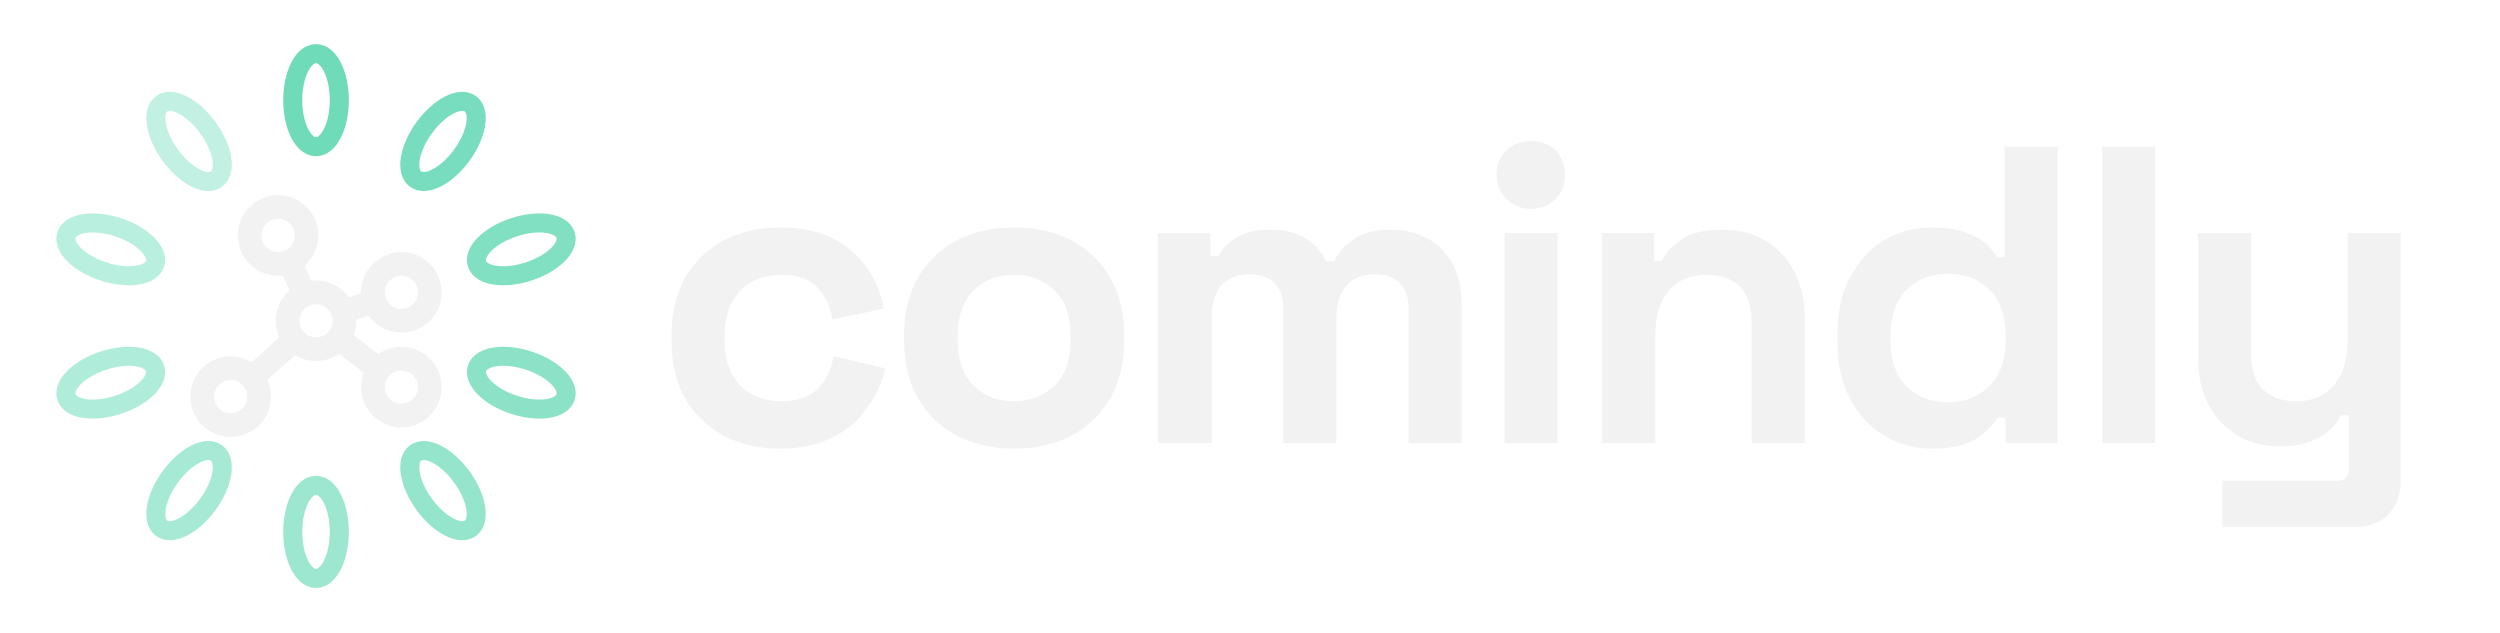
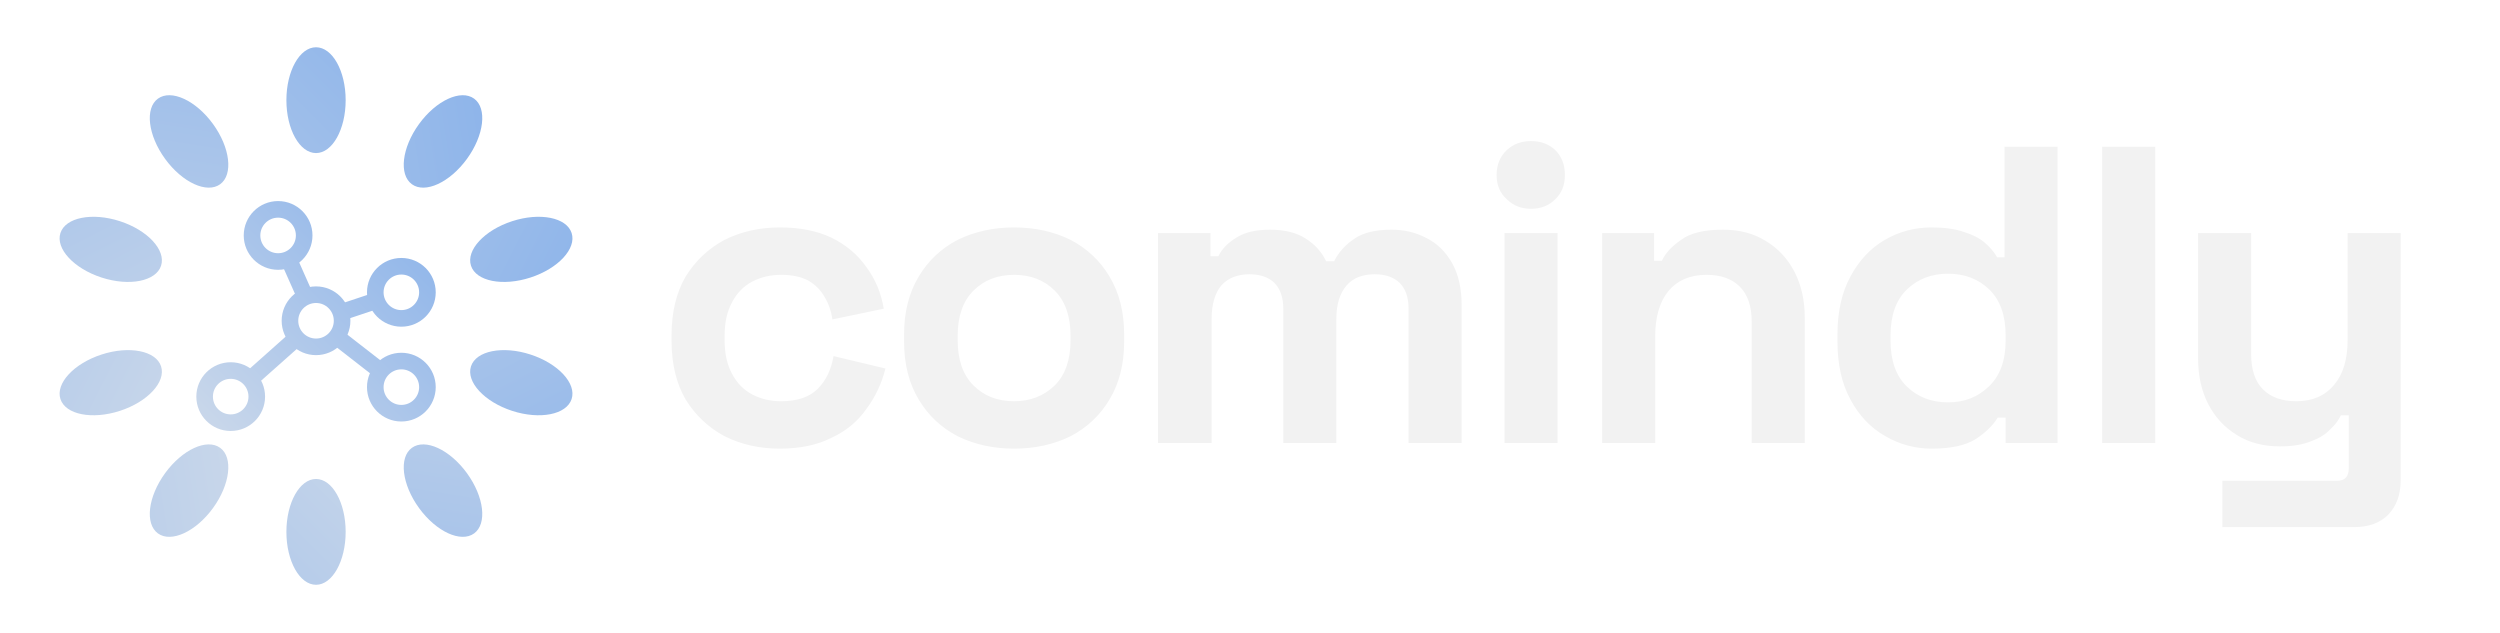
<svg xmlns="http://www.w3.org/2000/svg" viewBox="0 0 443 112" width="443" height="112" role="img" aria-label="comindly">
  <g transform="translate(8 8) scale(0.375)">
-     <ellipse cx="128.0" cy="26.0" rx="11" ry="22" transform="rotate(0 128.0 26.0)" fill="none" stroke="#6FDBB9" stroke-width="9" />
-     <ellipse cx="188.0" cy="45.5" rx="11" ry="22" transform="rotate(36 188.0 45.5)" fill="none" stroke="#78DDBE" stroke-width="9" />
-     <ellipse cx="225.0" cy="96.5" rx="11" ry="22" transform="rotate(72 225.0 96.5)" fill="none" stroke="#81E0C2" stroke-width="9" />
-     <ellipse cx="225.0" cy="159.5" rx="11" ry="22" transform="rotate(108 225.0 159.5)" fill="none" stroke="#8BE2C7" stroke-width="9" />
-     <ellipse cx="188.0" cy="210.5" rx="11" ry="22" transform="rotate(144 188.0 210.5)" fill="none" stroke="#94E5CC" stroke-width="9" />
-     <ellipse cx="128.0" cy="230.0" rx="11" ry="22" transform="rotate(180 128.0 230.0)" fill="none" stroke="#9DE7D0" stroke-width="9" />
-     <ellipse cx="68.0" cy="210.5" rx="11" ry="22" transform="rotate(216 68.0 210.5)" fill="none" stroke="#A6EAD5" stroke-width="9" />
-     <ellipse cx="31.0" cy="159.5" rx="11" ry="22" transform="rotate(252 31.0 159.5)" fill="none" stroke="#B0ECDA" stroke-width="9" />
-     <ellipse cx="31.0" cy="96.5" rx="11" ry="22" transform="rotate(288 31.0 96.5)" fill="none" stroke="#B9EFDE" stroke-width="9" />
-     <ellipse cx="68.0" cy="45.5" rx="11" ry="22" transform="rotate(324 68.0 45.5)" fill="none" stroke="#C2F1E3" stroke-width="9" />
-     <g transform="translate(128 128) scale(0.56) translate(-128 -124)" fill="none" stroke="#F2F2F2" stroke-linecap="round" stroke-linejoin="round" stroke-width="20">
+     <defs>
+       <linearGradient id="cm-dark" gradientUnits="userSpaceOnUse" x1="218.5" y1="37.5" x2="37.5" y2="218.5">
+         <stop offset="0" stop-color="#8DB4EA" />
+         <stop offset="1" stop-color="#C9D7EA" />
+       </linearGradient>
+     </defs>
+     <ellipse cx="128.0" cy="26.0" rx="14" ry="25" transform="rotate(0 128.0 26.0)" fill="url(#cm-dark)" />
+     <ellipse cx="188.0" cy="45.5" rx="14" ry="25" transform="rotate(36 188.0 45.5)" fill="url(#cm-dark)" />
+     <ellipse cx="225.0" cy="96.5" rx="14" ry="25" transform="rotate(72 225.0 96.5)" fill="url(#cm-dark)" />
+     <ellipse cx="225.0" cy="159.5" rx="14" ry="25" transform="rotate(108 225.0 159.5)" fill="url(#cm-dark)" />
+     <ellipse cx="188.0" cy="210.5" rx="14" ry="25" transform="rotate(144 188.0 210.5)" fill="url(#cm-dark)" />
+     <ellipse cx="128.0" cy="230.0" rx="14" ry="25" transform="rotate(180 128.0 230.0)" fill="url(#cm-dark)" />
+     <ellipse cx="68.0" cy="210.5" rx="14" ry="25" transform="rotate(216 68.0 210.5)" fill="url(#cm-dark)" />
+     <ellipse cx="31.0" cy="159.5" rx="14" ry="25" transform="rotate(252 31.0 159.5)" fill="url(#cm-dark)" />
+     <ellipse cx="31.0" cy="96.5" rx="14" ry="25" transform="rotate(288 31.0 96.5)" fill="url(#cm-dark)" />
+     <ellipse cx="68.0" cy="45.5" rx="14" ry="25" transform="rotate(324 68.0 45.5)" fill="url(#cm-dark)" />
+     <g transform="translate(128 128) scale(0.56) translate(-128 -124)" fill="none" stroke="url(#cm-dark)" stroke-linecap="round" stroke-linejoin="round" stroke-width="14">
      <line x1="177.23" y1="111.59" x2="150.77" y2="120.41" />
      <line x1="181.06" y1="169.27" x2="146.94" y2="142.73" />
      <line x1="110.06" y1="143.94" x2="73.94" y2="176.06" />
      <line x1="118.25" y1="106.07" x2="105.75" y2="77.93" />
-       <circle cx="128" cy="128" r="24" />
-       <circle cx="200" cy="104" r="24" />
-       <circle cx="200" cy="184" r="24" />
-       <circle cx="56" cy="192" r="24" />
-       <circle cx="96" cy="56" r="24" />
+       <circle cx="128" cy="128" r="22" />
+       <circle cx="200" cy="104" r="22" />
+       <circle cx="200" cy="184" r="22" />
+       <circle cx="56" cy="192" r="22" />
+       <circle cx="96" cy="56" r="22" />
    </g>
  </g>
  <path d="M138.2 79.5Q132.8 79.5 128.4 77.3Q124.1 75 121.5 70.8Q119 66.5 119 60.4V59.4Q119 53.3 121.5 49Q124.1 44.8 128.4 42.5Q132.8 40.3 138.2 40.3Q143.5 40.3 147.3 42.1Q151.2 44 153.5 47.3Q155.9 50.5 156.6 54.7L147.5 56.6Q147.2 54.4 146.1 52.6Q145.1 50.8 143.2 49.7Q141.3 48.7 138.4 48.7Q135.6 48.7 133.3 49.9Q131 51.1 129.7 53.6Q128.4 56 128.4 59.5V60.3Q128.4 63.8 129.7 66.2Q131 68.7 133.3 69.9Q135.6 71.1 138.4 71.1Q142.7 71.1 144.9 68.9Q147.1 66.7 147.7 63.1L156.9 65.3Q155.9 69.3 153.5 72.5Q151.2 75.8 147.3 77.6Q143.5 79.5 138.2 79.5ZM179.7 79.5Q174.2 79.5 169.7 77.3Q165.3 75 162.8 70.8Q160.2 66.5 160.2 60.5V59.3Q160.2 53.3 162.8 49Q165.3 44.8 169.7 42.5Q174.2 40.3 179.7 40.3Q185.2 40.3 189.7 42.5Q194.1 44.8 196.6 49Q199.2 53.3 199.2 59.3V60.5Q199.2 66.5 196.6 70.8Q194.1 75 189.7 77.3Q185.2 79.5 179.7 79.5ZM179.7 71.1Q184 71.1 186.9 68.3Q189.7 65.5 189.7 60.3V59.5Q189.7 54.3 186.9 51.5Q184.1 48.7 179.7 48.7Q175.3 48.7 172.5 51.5Q169.7 54.3 169.7 59.5V60.3Q169.7 65.5 172.5 68.3Q175.3 71.1 179.7 71.1ZM205.2 78.5V41.3H214.5V45.4H215.9Q216.8 43.5 219.1 42.1Q221.3 40.7 225 40.7Q229 40.7 231.4 42.3Q233.8 43.8 235 46.3H236.4Q237.6 43.9 240 42.3Q242.3 40.7 246.6 40.7Q250 40.7 252.8 42.2Q255.6 43.6 257.3 46.6Q259 49.6 259 54.1V78.5H249.6V54.7Q249.6 51.7 248 50.1Q246.4 48.6 243.6 48.6Q240.3 48.6 238.6 50.6Q236.8 52.7 236.8 56.5V78.5H227.4V54.7Q227.4 51.7 225.8 50.1Q224.2 48.6 221.4 48.6Q218.2 48.6 216.4 50.6Q214.7 52.7 214.7 56.5V78.5ZM266.6 78.5V41.3H276V78.5ZM271.3 37Q268.7 37 267 35.3Q265.2 33.7 265.2 31Q265.2 28.3 267 26.6Q268.7 25 271.3 25Q273.9 25 275.6 26.6Q277.3 28.3 277.3 31Q277.3 33.7 275.6 35.3Q273.9 37 271.3 37ZM283.9 78.5V41.3H293.1V46.2H294.5Q295.4 44.2 297.9 42.5Q300.3 40.7 305.3 40.7Q309.7 40.7 312.9 42.7Q316.2 44.7 318 48.2Q319.8 51.7 319.8 56.3V78.5H310.4V57Q310.4 52.9 308.3 50.8Q306.2 48.7 302.4 48.7Q298.1 48.7 295.7 51.5Q293.3 54.4 293.3 59.6V78.5ZM342.3 79.5Q337.9 79.5 334.1 77.3Q330.2 75.1 327.9 70.8Q325.6 66.6 325.6 60.5V59.3Q325.6 53.2 327.9 49Q330.2 44.7 334 42.5Q337.8 40.3 342.3 40.3Q345.7 40.3 348 41.1Q350.3 41.8 351.7 43Q353.1 44.2 353.9 45.6H355.2V26H364.6V78.5H355.4V74H354Q352.7 76.1 350.1 77.8Q347.4 79.5 342.3 79.5ZM345.2 71.3Q349.5 71.3 352.4 68.5Q355.4 65.7 355.4 60.3V59.5Q355.4 54.1 352.5 51.3Q349.6 48.5 345.2 48.5Q340.8 48.5 337.9 51.3Q335 54.1 335 59.5V60.3Q335 65.7 337.9 68.5Q340.8 71.3 345.2 71.3ZM372.5 78.5V26H381.9V78.5ZM393.8 93.4V85.2H414.1Q416.2 85.2 416.2 83V73.6H414.8Q414.2 74.9 412.9 76.1Q411.7 77.4 409.5 78.2Q407.3 79.1 404 79.1Q399.6 79.1 396.4 77.1Q393.1 75.1 391.3 71.6Q389.5 68.1 389.5 63.5V41.3H398.9V62.7Q398.9 66.9 401 69Q403.1 71.1 406.9 71.1Q411.2 71.1 413.6 68.2Q416 65.4 416 60.2V41.3H425.4V85.1Q425.4 88.9 423.2 91.2Q421 93.4 417.2 93.4Z" fill="#F2F2F2" />
</svg>
